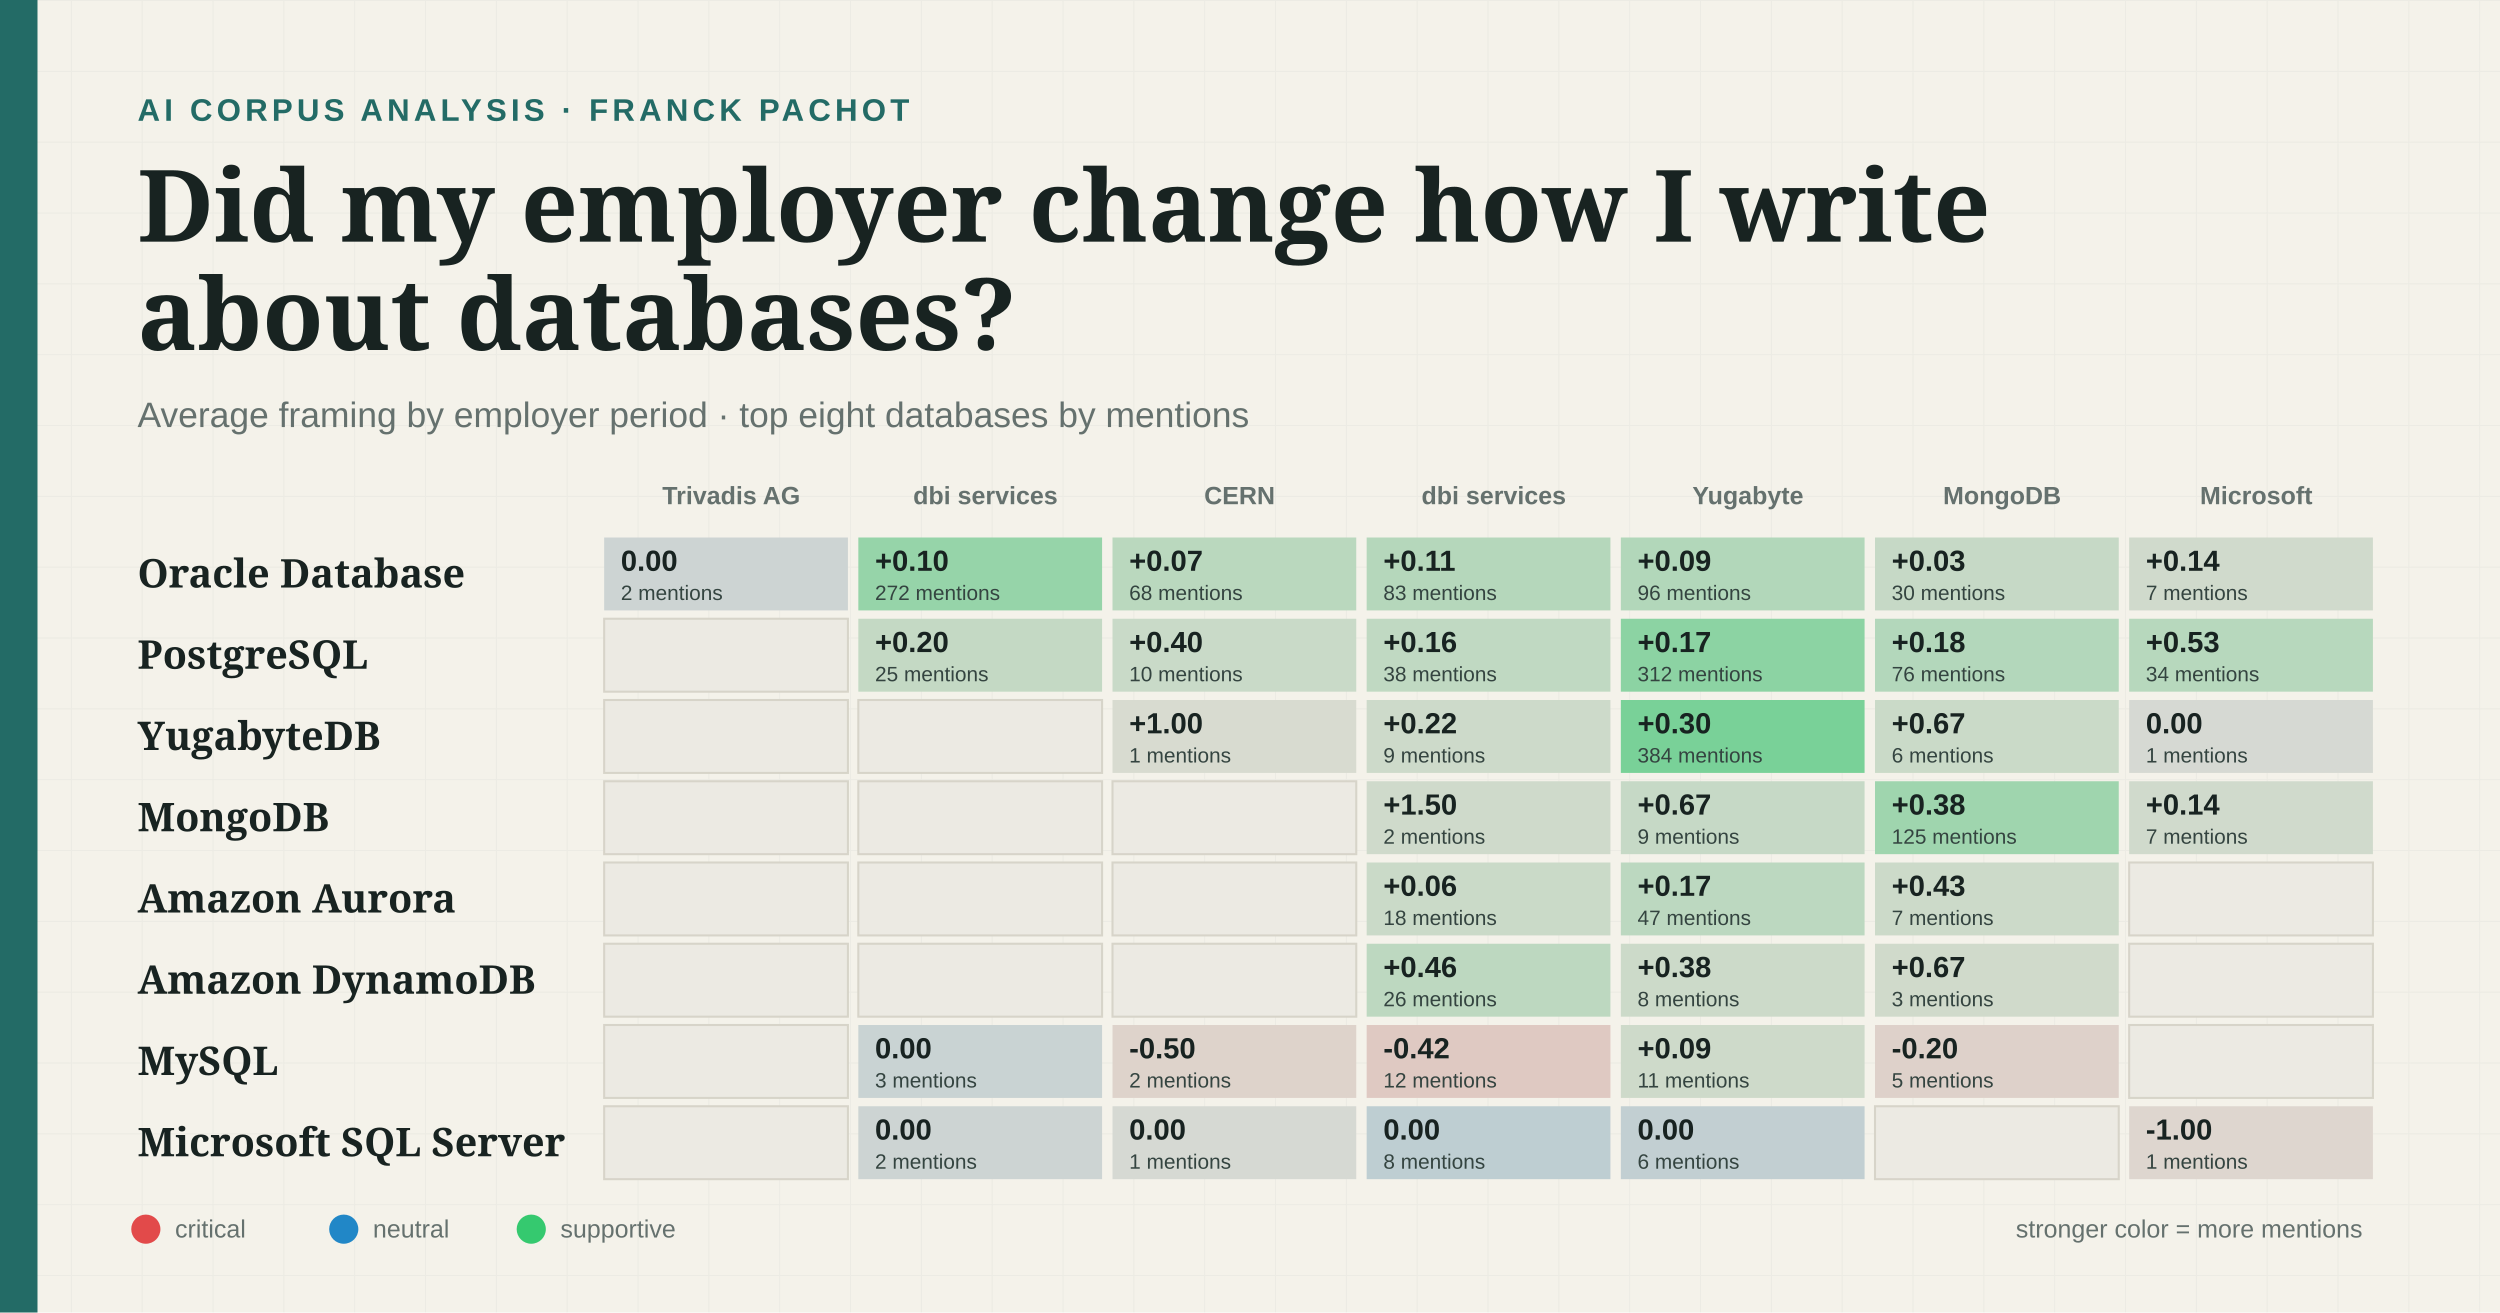
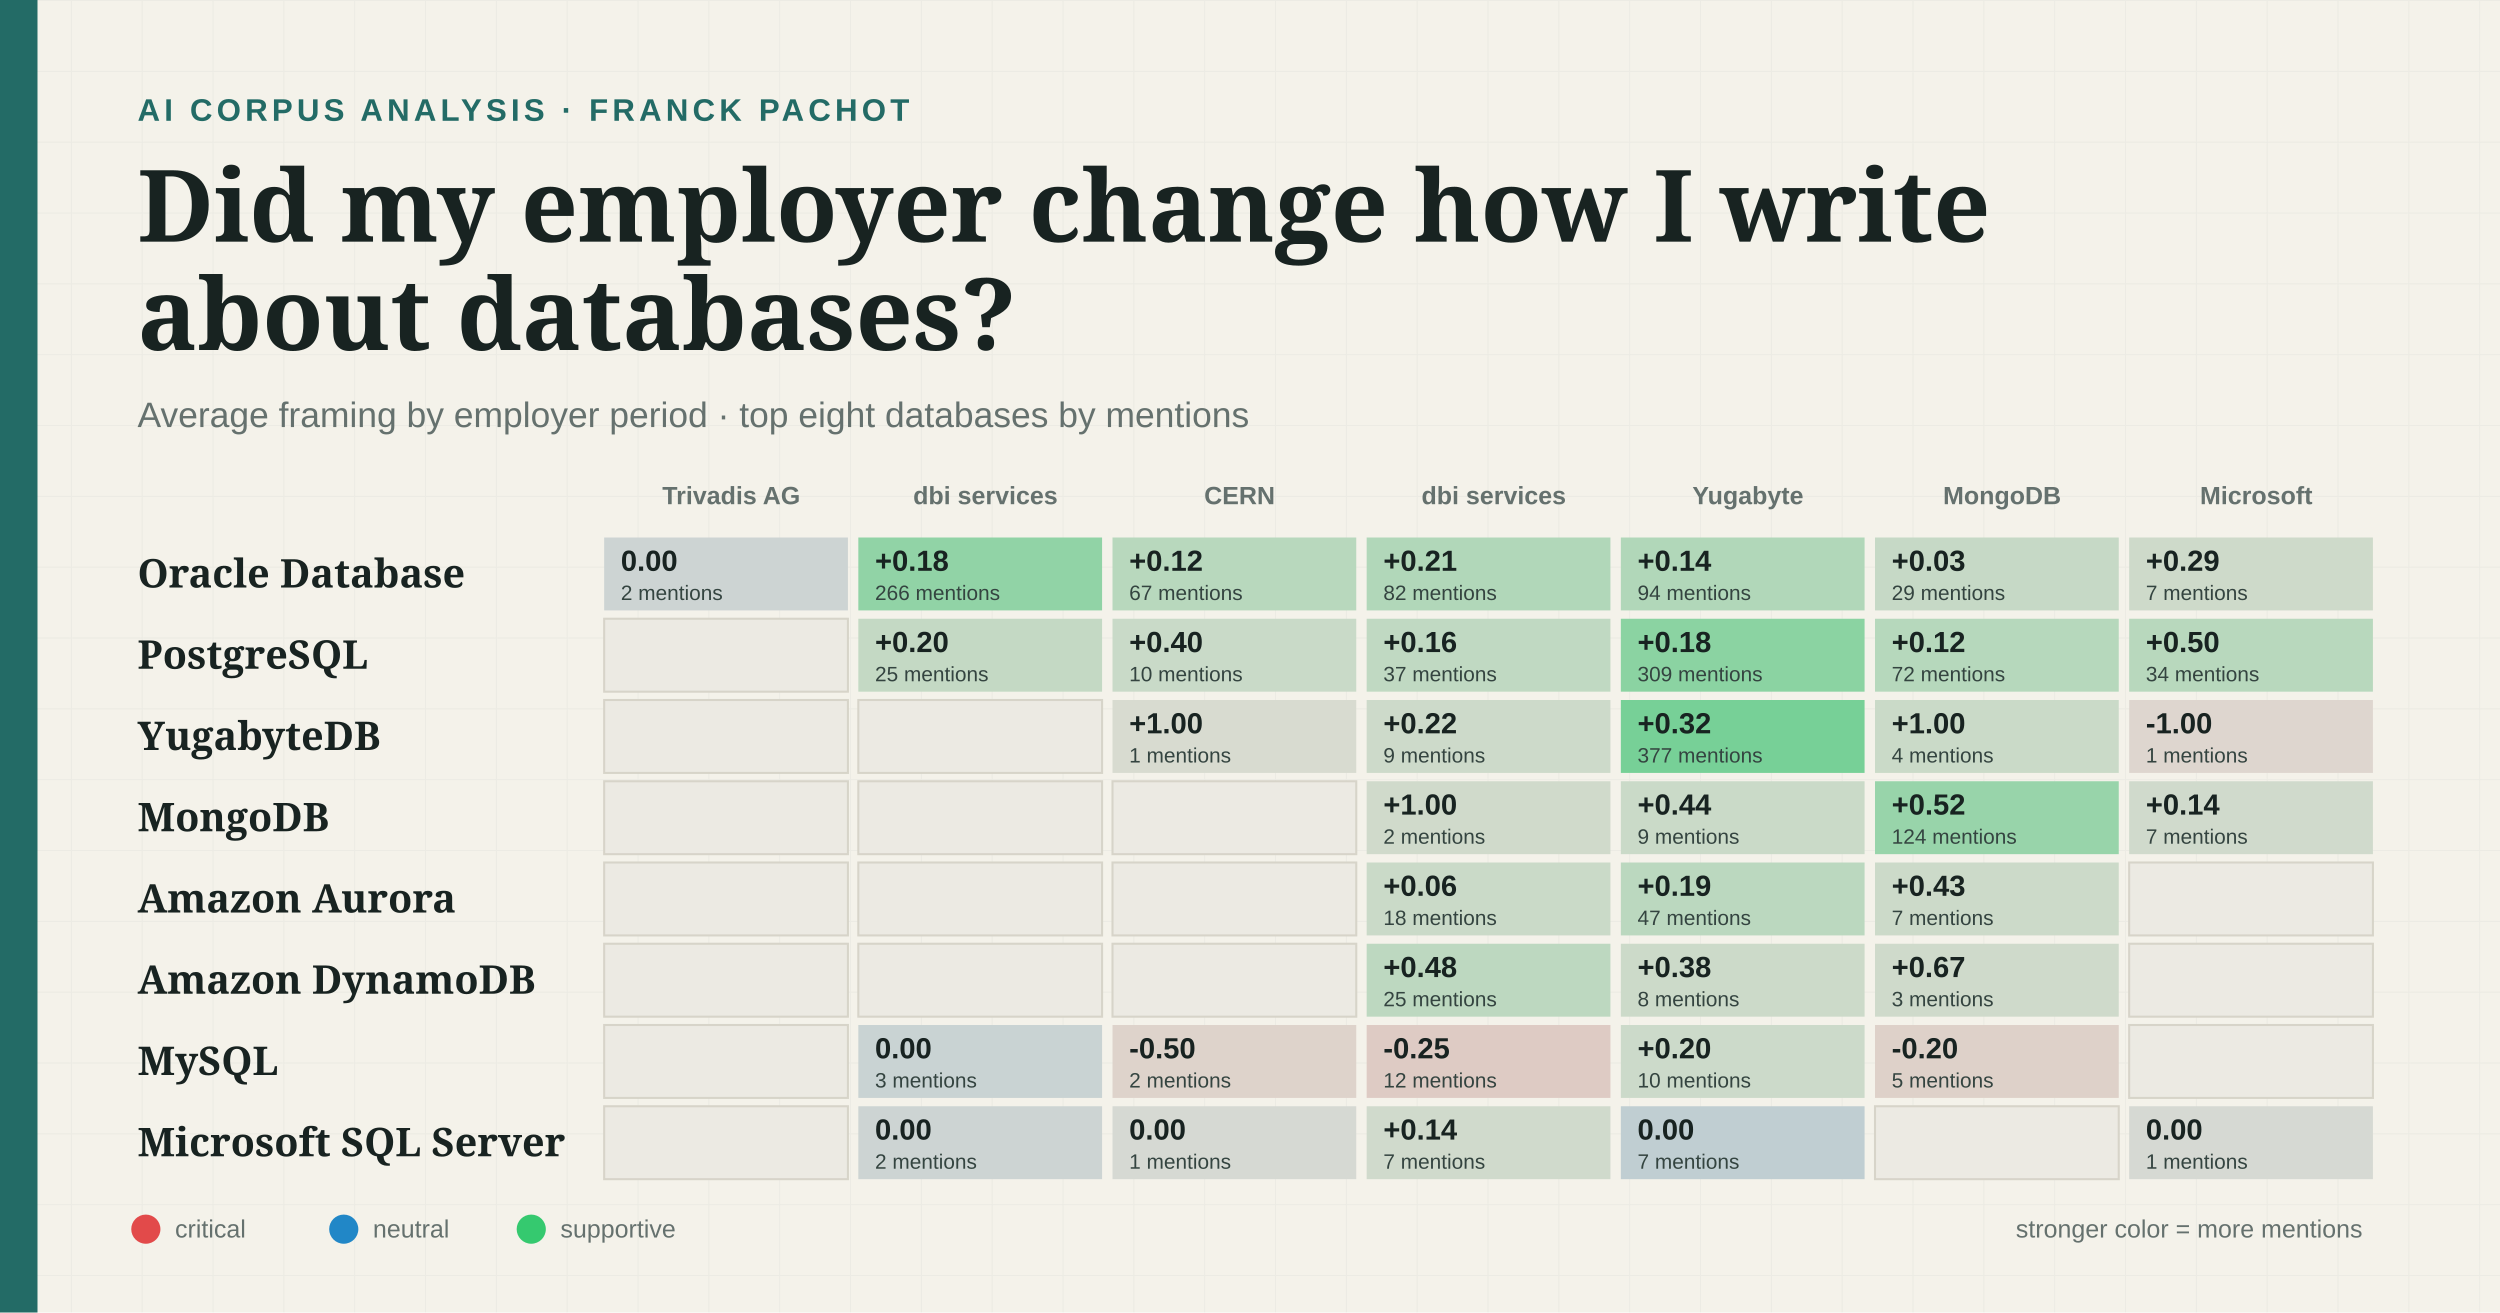
<svg xmlns="http://www.w3.org/2000/svg" width="1200" height="630" viewBox="0 0 1200 630">
  <defs>
    <pattern id="grid" width="34" height="34" patternUnits="userSpaceOnUse">
      <path d="M34 0H0V34" fill="none" stroke="#182321" stroke-opacity=".035" />
    </pattern>
  </defs>
  <style>
    text { fill: #182321; font-family: Arial, Helvetica, sans-serif; }
    .eyebrow { fill: #236b66; font-size: 15px; font-weight: 700; letter-spacing: 2px; }
    .title { font-family: Georgia, serif; font-size: 48px; font-weight: 700; }
    .subtitle { fill: #65716e; font-size: 17px; }
    .period { fill: #65716e; font-size: 12px; font-weight: 700; }
    .database { font-family: Georgia, serif; font-size: 19px; font-weight: 700; }
    .score { font-size: 14px; font-weight: 700; }
    .mentions { fill: #344440; font-size: 10px; }
    .legend { fill: #65716e; font-size: 12px; }
    .empty { fill: #eceae3; stroke: #d7d4c9; }
  </style>
  <rect width="1200" height="630" fill="#f4f2ea" />
  <rect width="1200" height="630" fill="url(#grid)" />
  <rect x="0" width="18" height="630" fill="#236b66" />
  <text x="66" y="58" class="eyebrow">AI CORPUS ANALYSIS · FRANCK PACHOT</text>
  <text x="66" y="116" class="title">Did my employer change how I write</text>
  <text x="66" y="168" class="title">about databases?</text>
  <text x="66" y="205" class="subtitle">Average framing by employer period · top eight databases by mentions</text>
  <text x="351" y="242" text-anchor="middle" class="period">Trivadis AG</text>
  <text x="473" y="242" text-anchor="middle" class="period">dbi services</text>
  <text x="595" y="242" text-anchor="middle" class="period">CERN</text>
  <text x="717" y="242" text-anchor="middle" class="period">dbi services</text>
  <text x="839" y="242" text-anchor="middle" class="period">Yugabyte</text>
  <text x="961" y="242" text-anchor="middle" class="period">MongoDB</text>
  <text x="1083" y="242" text-anchor="middle" class="period">Microsoft</text>
  <text x="66" y="282" class="database">Oracle Database</text>
  <rect x="290" y="258" width="117" height="35" fill="#cdd4d3" />
  <text x="298" y="274" class="score">0.00</text>
  <text x="298" y="288" class="mentions">2 mentions</text>
-   <rect x="412" y="258" width="117" height="35" fill="#96d4a9" />
-   <text x="420" y="274" class="score">+0.10</text>
-   <text x="420" y="288" class="mentions">272 mentions</text>
-   <rect x="534" y="258" width="117" height="35" fill="#bad8be" />
-   <text x="542" y="274" class="score">+0.07</text>
-   <text x="542" y="288" class="mentions">68 mentions</text>
-   <rect x="656" y="258" width="117" height="35" fill="#b5d7bb" />
-   <text x="664" y="274" class="score">+0.11</text>
-   <text x="664" y="288" class="mentions">83 mentions</text>
-   <rect x="778" y="258" width="117" height="35" fill="#b2d7ba" />
-   <text x="786" y="274" class="score">+0.09</text>
-   <text x="786" y="288" class="mentions">96 mentions</text>
+   <rect x="412" y="258" width="117" height="35" fill="#91d3a6" />
+   <text x="420" y="274" class="score">+0.18</text>
+   <text x="420" y="288" class="mentions">266 mentions</text>
+   <rect x="534" y="258" width="117" height="35" fill="#b8d8bd" />
+   <text x="542" y="274" class="score">+0.12</text>
+   <text x="542" y="288" class="mentions">67 mentions</text>
+   <rect x="656" y="258" width="117" height="35" fill="#b1d7b9" />
+   <text x="664" y="274" class="score">+0.21</text>
+   <text x="664" y="288" class="mentions">82 mentions</text>
+   <rect x="778" y="258" width="117" height="35" fill="#b1d7b9" />
+   <text x="786" y="274" class="score">+0.14</text>
+   <text x="786" y="288" class="mentions">94 mentions</text>
  <rect x="900" y="258" width="117" height="35" fill="#c6d9c6" />
  <text x="908" y="274" class="score">+0.03</text>
-   <text x="908" y="288" class="mentions">30 mentions</text>
-   <rect x="1022" y="258" width="117" height="35" fill="#d0dacc" />
-   <text x="1030" y="274" class="score">+0.14</text>
+   <text x="908" y="288" class="mentions">29 mentions</text>
+   <rect x="1022" y="258" width="117" height="35" fill="#cedaca" />
+   <text x="1030" y="274" class="score">+0.29</text>
  <text x="1030" y="288" class="mentions">7 mentions</text>
  <text x="66" y="321" class="database">PostgreSQL</text>
  <rect x="290" y="297" width="117" height="35" class="empty" />
  <rect x="412" y="297" width="117" height="35" fill="#c4d9c4" />
  <text x="420" y="313" class="score">+0.20</text>
  <text x="420" y="327" class="mentions">25 mentions</text>
  <rect x="534" y="297" width="117" height="35" fill="#c9dac8" />
  <text x="542" y="313" class="score">+0.40</text>
  <text x="542" y="327" class="mentions">10 mentions</text>
  <rect x="656" y="297" width="117" height="35" fill="#c0d9c2" />
  <text x="664" y="313" class="score">+0.16</text>
-   <text x="664" y="327" class="mentions">38 mentions</text>
-   <rect x="778" y="297" width="117" height="35" fill="#8cd3a3" />
-   <text x="786" y="313" class="score">+0.17</text>
-   <text x="786" y="327" class="mentions">312 mentions</text>
-   <rect x="900" y="297" width="117" height="35" fill="#b3d7bb" />
-   <text x="908" y="313" class="score">+0.18</text>
-   <text x="908" y="327" class="mentions">76 mentions</text>
-   <rect x="1022" y="297" width="117" height="35" fill="#b7d8bd" />
-   <text x="1030" y="313" class="score">+0.53</text>
+   <text x="664" y="327" class="mentions">37 mentions</text>
+   <rect x="778" y="297" width="117" height="35" fill="#8bd3a2" />
+   <text x="786" y="313" class="score">+0.18</text>
+   <text x="786" y="327" class="mentions">309 mentions</text>
+   <rect x="900" y="297" width="117" height="35" fill="#b6d8bc" />
+   <text x="908" y="313" class="score">+0.12</text>
+   <text x="908" y="327" class="mentions">72 mentions</text>
+   <rect x="1022" y="297" width="117" height="35" fill="#b8d8bd" />
+   <text x="1030" y="313" class="score">+0.50</text>
  <text x="1030" y="327" class="mentions">34 mentions</text>
  <text x="66" y="360" class="database">YugabyteDB</text>
  <rect x="290" y="336" width="117" height="35" class="empty" />
  <rect x="412" y="336" width="117" height="35" class="empty" />
  <rect x="534" y="336" width="117" height="35" fill="#d8dbd0" />
  <text x="542" y="352" class="score">+1.00</text>
  <text x="542" y="366" class="mentions">1 mentions</text>
  <rect x="656" y="336" width="117" height="35" fill="#cddaca" />
  <text x="664" y="352" class="score">+0.22</text>
  <text x="664" y="366" class="mentions">9 mentions</text>
-   <rect x="778" y="336" width="117" height="35" fill="#79d198" />
-   <text x="786" y="352" class="score">+0.30</text>
-   <text x="786" y="366" class="mentions">384 mentions</text>
+   <rect x="778" y="336" width="117" height="35" fill="#77d097" />
+   <text x="786" y="352" class="score">+0.32</text>
+   <text x="786" y="366" class="mentions">377 mentions</text>
  <rect x="900" y="336" width="117" height="35" fill="#cadac8" />
-   <text x="908" y="352" class="score">+0.67</text>
-   <text x="908" y="366" class="mentions">6 mentions</text>
-   <rect x="1022" y="336" width="117" height="35" fill="#d6d9d3" />
-   <text x="1030" y="352" class="score">0.00</text>
+   <text x="908" y="352" class="score">+1.00</text>
+   <text x="908" y="366" class="mentions">4 mentions</text>
+   <rect x="1022" y="336" width="117" height="35" fill="#ded6cf" />
+   <text x="1030" y="352" class="score">-1.00</text>
  <text x="1030" y="366" class="mentions">1 mentions</text>
  <text x="66" y="399" class="database">MongoDB</text>
  <rect x="290" y="375" width="117" height="35" class="empty" />
  <rect x="412" y="375" width="117" height="35" class="empty" />
  <rect x="534" y="375" width="117" height="35" class="empty" />
-   <rect x="656" y="375" width="117" height="35" fill="#cfdacb" />
-   <text x="664" y="391" class="score">+1.50</text>
+   <rect x="656" y="375" width="117" height="35" fill="#d0dacb" />
+   <text x="664" y="391" class="score">+1.00</text>
  <text x="664" y="405" class="mentions">2 mentions</text>
-   <rect x="778" y="375" width="117" height="35" fill="#c6d9c6" />
-   <text x="786" y="391" class="score">+0.67</text>
+   <rect x="778" y="375" width="117" height="35" fill="#cadac8" />
+   <text x="786" y="391" class="score">+0.44</text>
  <text x="786" y="405" class="mentions">9 mentions</text>
-   <rect x="900" y="375" width="117" height="35" fill="#9fd5ae" />
-   <text x="908" y="391" class="score">+0.38</text>
-   <text x="908" y="405" class="mentions">125 mentions</text>
+   <rect x="900" y="375" width="117" height="35" fill="#98d4aa" />
+   <text x="908" y="391" class="score">+0.52</text>
+   <text x="908" y="405" class="mentions">124 mentions</text>
  <rect x="1022" y="375" width="117" height="35" fill="#d0dacc" />
  <text x="1030" y="391" class="score">+0.14</text>
  <text x="1030" y="405" class="mentions">7 mentions</text>
  <text x="66" y="438" class="database">Amazon Aurora</text>
  <rect x="290" y="414" width="117" height="35" class="empty" />
  <rect x="412" y="414" width="117" height="35" class="empty" />
  <rect x="534" y="414" width="117" height="35" class="empty" />
  <rect x="656" y="414" width="117" height="35" fill="#cadac8" />
  <text x="664" y="430" class="score">+0.06</text>
  <text x="664" y="444" class="mentions">18 mentions</text>
-   <rect x="778" y="414" width="117" height="35" fill="#bcd8c0" />
-   <text x="786" y="430" class="score">+0.17</text>
+   <rect x="778" y="414" width="117" height="35" fill="#bbd8bf" />
+   <text x="786" y="430" class="score">+0.19</text>
  <text x="786" y="444" class="mentions">47 mentions</text>
  <rect x="900" y="414" width="117" height="35" fill="#ccdac9" />
  <text x="908" y="430" class="score">+0.43</text>
  <text x="908" y="444" class="mentions">7 mentions</text>
  <rect x="1022" y="414" width="117" height="35" class="empty" />
  <text x="66" y="477" class="database">Amazon DynamoDB</text>
  <rect x="290" y="453" width="117" height="35" class="empty" />
  <rect x="412" y="453" width="117" height="35" class="empty" />
  <rect x="534" y="453" width="117" height="35" class="empty" />
  <rect x="656" y="453" width="117" height="35" fill="#bdd8c0" />
-   <text x="664" y="469" class="score">+0.46</text>
-   <text x="664" y="483" class="mentions">26 mentions</text>
+   <text x="664" y="469" class="score">+0.48</text>
+   <text x="664" y="483" class="mentions">25 mentions</text>
  <rect x="778" y="453" width="117" height="35" fill="#ccdac9" />
  <text x="786" y="469" class="score">+0.38</text>
  <text x="786" y="483" class="mentions">8 mentions</text>
-   <rect x="900" y="453" width="117" height="35" fill="#d0dacb" />
+   <rect x="900" y="453" width="117" height="35" fill="#cfdacb" />
  <text x="908" y="469" class="score">+0.67</text>
  <text x="908" y="483" class="mentions">3 mentions</text>
  <rect x="1022" y="453" width="117" height="35" class="empty" />
  <text x="66" y="516" class="database">MySQL</text>
  <rect x="290" y="492" width="117" height="35" class="empty" />
  <rect x="412" y="492" width="117" height="35" fill="#c9d3d3" />
  <text x="420" y="508" class="score">0.00</text>
  <text x="420" y="522" class="mentions">3 mentions</text>
  <rect x="534" y="492" width="117" height="35" fill="#ded3cb" />
  <text x="542" y="508" class="score">-0.50</text>
  <text x="542" y="522" class="mentions">2 mentions</text>
-   <rect x="656" y="492" width="117" height="35" fill="#dfc9c2" />
-   <text x="664" y="508" class="score">-0.42</text>
+   <rect x="656" y="492" width="117" height="35" fill="#decbc4" />
+   <text x="664" y="508" class="score">-0.25</text>
  <text x="664" y="522" class="mentions">12 mentions</text>
-   <rect x="778" y="492" width="117" height="35" fill="#cedaca" />
-   <text x="786" y="508" class="score">+0.09</text>
-   <text x="786" y="522" class="mentions">11 mentions</text>
-   <rect x="900" y="492" width="117" height="35" fill="#ded1ca" />
+   <rect x="778" y="492" width="117" height="35" fill="#ccdaca" />
+   <text x="786" y="508" class="score">+0.20</text>
+   <text x="786" y="522" class="mentions">10 mentions</text>
+   <rect x="900" y="492" width="117" height="35" fill="#ded1c9" />
  <text x="908" y="508" class="score">-0.20</text>
  <text x="908" y="522" class="mentions">5 mentions</text>
  <rect x="1022" y="492" width="117" height="35" class="empty" />
  <text x="66" y="555" class="database">Microsoft SQL Server</text>
  <rect x="290" y="531" width="117" height="35" class="empty" />
  <rect x="412" y="531" width="117" height="35" fill="#cdd4d3" />
  <text x="420" y="547" class="score">0.00</text>
  <text x="420" y="561" class="mentions">2 mentions</text>
  <rect x="534" y="531" width="117" height="35" fill="#d6d9d3" />
  <text x="542" y="547" class="score">0.00</text>
  <text x="542" y="561" class="mentions">1 mentions</text>
-   <rect x="656" y="531" width="117" height="35" fill="#beced2" />
-   <text x="664" y="547" class="score">0.00</text>
-   <text x="664" y="561" class="mentions">8 mentions</text>
-   <rect x="778" y="531" width="117" height="35" fill="#c2cfd2" />
+   <rect x="656" y="531" width="117" height="35" fill="#d0dacc" />
+   <text x="664" y="547" class="score">+0.14</text>
+   <text x="664" y="561" class="mentions">7 mentions</text>
+   <rect x="778" y="531" width="117" height="35" fill="#c0ced2" />
  <text x="786" y="547" class="score">0.00</text>
-   <text x="786" y="561" class="mentions">6 mentions</text>
+   <text x="786" y="561" class="mentions">7 mentions</text>
  <rect x="900" y="531" width="117" height="35" class="empty" />
-   <rect x="1022" y="531" width="117" height="35" fill="#ded6cf" />
-   <text x="1030" y="547" class="score">-1.00</text>
+   <rect x="1022" y="531" width="117" height="35" fill="#d6d9d3" />
+   <text x="1030" y="547" class="score">0.00</text>
  <text x="1030" y="561" class="mentions">1 mentions</text>
  <circle cx="70" cy="590" r="7" fill="#e24a4a" />
  <text x="84" y="594" class="legend">critical</text>
  <circle cx="165" cy="590" r="7" fill="#2187c7" />
  <text x="179" y="594" class="legend">neutral</text>
  <circle cx="255" cy="590" r="7" fill="#35c96f" />
  <text x="269" y="594" class="legend">supportive</text>
  <text x="1134" y="594" text-anchor="end" class="legend">stronger color = more mentions</text>
</svg>
